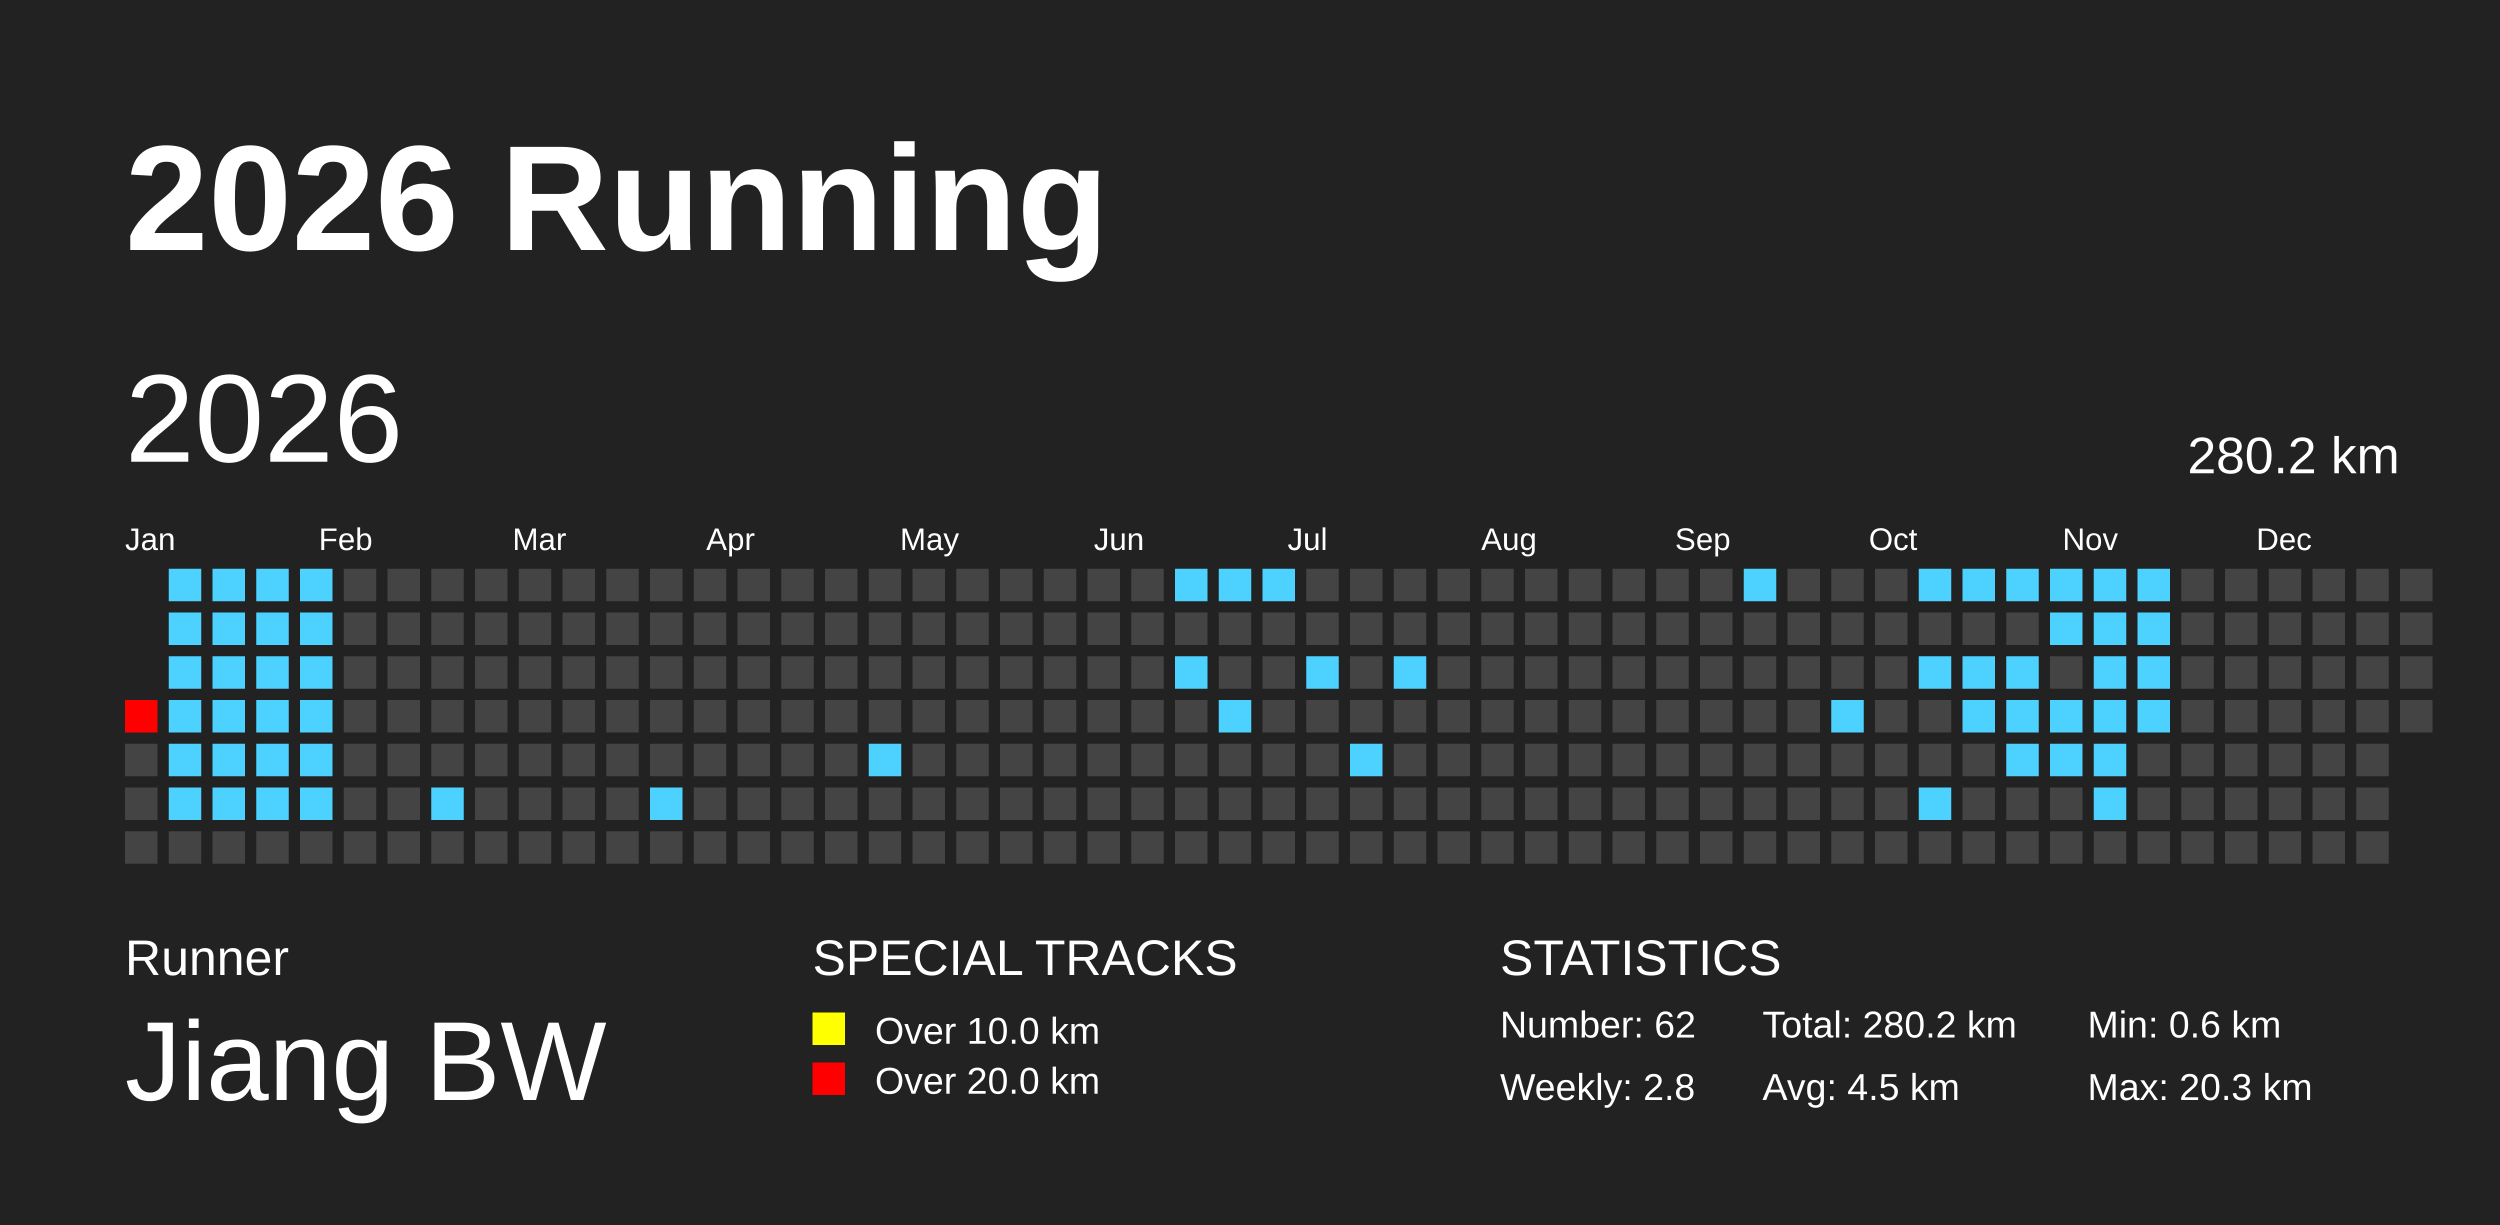
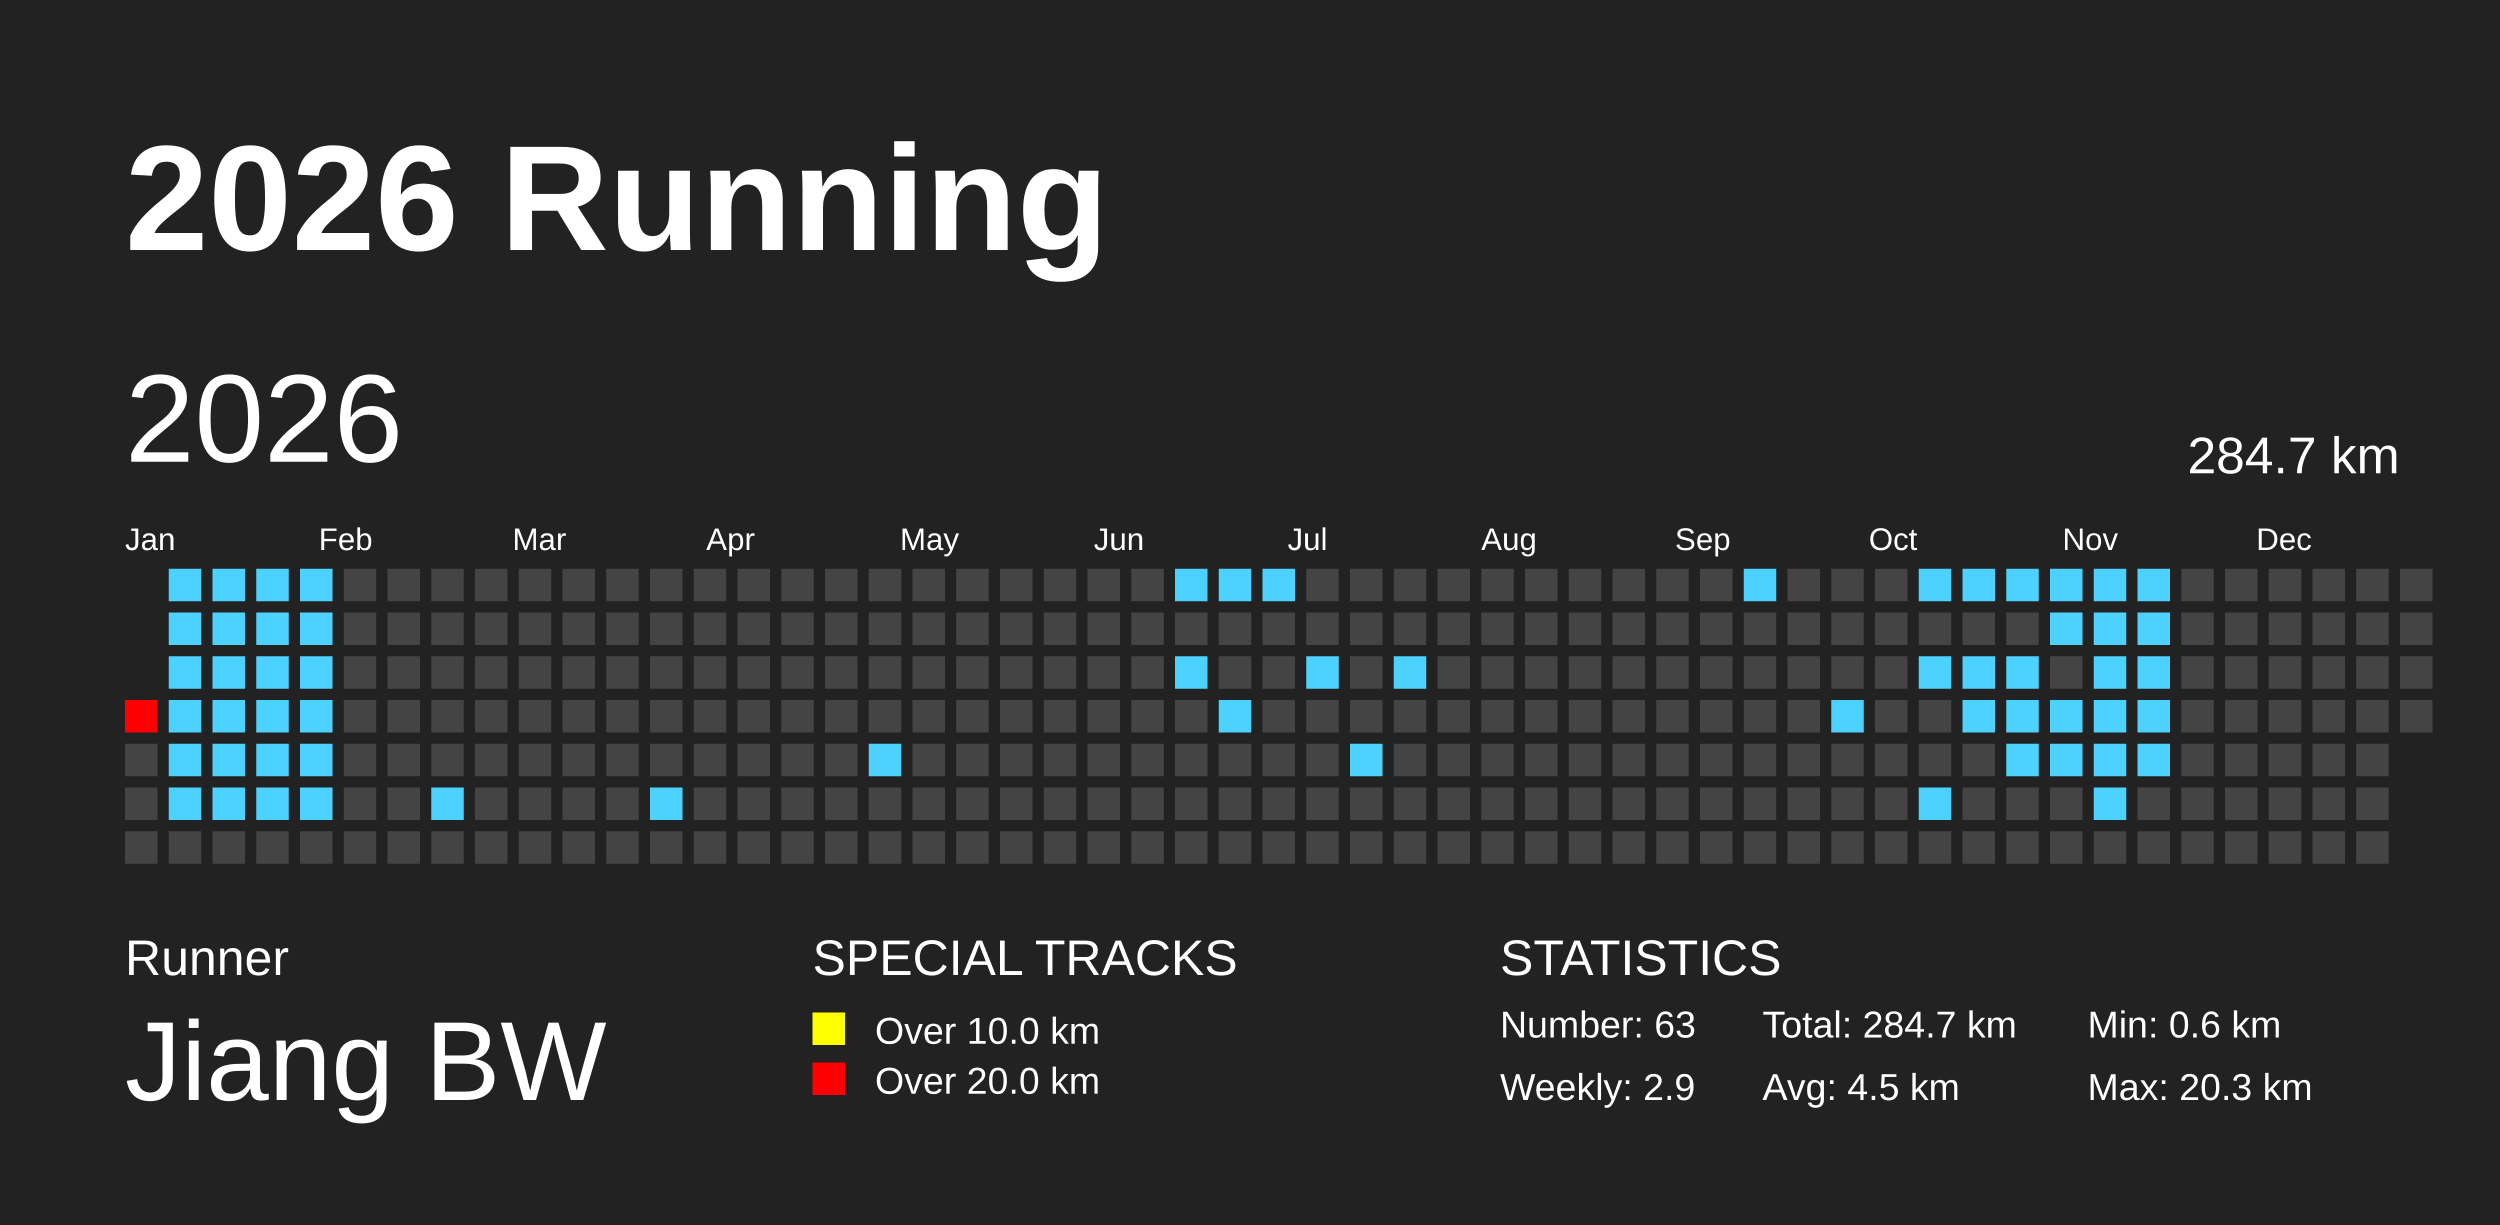
<svg xmlns="http://www.w3.org/2000/svg" baseProfile="full" height="98mm" version="1.1" viewBox="0,0,200,98" width="200mm">
  <defs />
  <rect fill="#222222" height="98" width="200" x="0" y="0" />
  <text fill="#FFFFFF" style="font-size:12px; font-family:Arial; font-weight:bold;" x="10" y="20">2026 Running</text>
  <text fill="#FFFFFF" style="font-size:4px; font-family:Arial" x="10" y="78">Runner</text>
  <text fill="#FFFFFF" style="font-size:9px; font-family:Arial" x="10" y="88">Jiang BW</text>
  <text fill="#FFFFFF" style="font-size:4px; font-family:Arial" x="65" y="78">SPECIAL TRACKS</text>
  <rect fill="yellow" height="2.6" width="2.6" x="65" y="81" />
  <text fill="#FFFFFF" style="font-size:3px; font-family:Arial" x="70" y="83.5">Over 10.0 km</text>
  <rect fill="red" height="2.6" width="2.6" x="65" y="85" />
  <text fill="#FFFFFF" style="font-size:3px; font-family:Arial" x="70" y="87.5">Over 20.0 km</text>
  <text fill="#FFFFFF" style="font-size:4px; font-family:Arial" x="120" y="78">STATISTICS</text>
-   <text fill="#FFFFFF" style="font-size:3px; font-family:Arial" x="120" y="83">Number: 62</text>
-   <text fill="#FFFFFF" style="font-size:3px; font-family:Arial" x="120" y="88">Weekly: 2.8</text>
-   <text fill="#FFFFFF" style="font-size:3px; font-family:Arial" x="141" y="83">Total: 280.2 km</text>
+   <text fill="#FFFFFF" style="font-size:3px; font-family:Arial" x="120" y="83">Number: 63</text>
+   <text fill="#FFFFFF" style="font-size:3px; font-family:Arial" x="120" y="88">Weekly: 2.9</text>
+   <text fill="#FFFFFF" style="font-size:3px; font-family:Arial" x="141" y="83">Total: 284.7 km</text>
  <text fill="#FFFFFF" style="font-size:3px; font-family:Arial" x="141" y="88">Avg: 4.5 km</text>
  <text fill="#FFFFFF" style="font-size:3px; font-family:Arial" x="167" y="83">Min: 0.6 km</text>
  <text fill="#FFFFFF" style="font-size:3px; font-family:Arial" x="167" y="88">Max: 20.3 km</text>
  <text dominant-baseline="hanging" fill="#FFFFFF" style="font-size:10.0px; font-family:Arial;" x="10" y="30">2026</text>
-   <text dominant-baseline="hanging" fill="#FFFFFF" style="font-size:4.125px; font-family:Arial;" x="175" y="35">280.2 km</text>
+   <text dominant-baseline="hanging" fill="#FFFFFF" style="font-size:4.125px; font-family:Arial;" x="175" y="35">284.7 km</text>
  <text fill="#FFFFFF" style="font-size:2.5px; font-family:Arial" x="10.0" y="44">Jan</text>
  <text fill="#FFFFFF" style="font-size:2.5px; font-family:Arial" x="25.5" y="44">Feb</text>
  <text fill="#FFFFFF" style="font-size:2.5px; font-family:Arial" x="41.0" y="44">Mar</text>
  <text fill="#FFFFFF" style="font-size:2.5px; font-family:Arial" x="56.5" y="44">Apr</text>
  <text fill="#FFFFFF" style="font-size:2.5px; font-family:Arial" x="72.0" y="44">May</text>
  <text fill="#FFFFFF" style="font-size:2.5px; font-family:Arial" x="87.5" y="44">Jun</text>
  <text fill="#FFFFFF" style="font-size:2.5px; font-family:Arial" x="103.0" y="44">Jul</text>
  <text fill="#FFFFFF" style="font-size:2.5px; font-family:Arial" x="118.5" y="44">Aug</text>
  <text fill="#FFFFFF" style="font-size:2.5px; font-family:Arial" x="134.0" y="44">Sep</text>
  <text fill="#FFFFFF" style="font-size:2.5px; font-family:Arial" x="149.5" y="44">Oct</text>
  <text fill="#FFFFFF" style="font-size:2.5px; font-family:Arial" x="165.0" y="44">Nov</text>
  <text fill="#FFFFFF" style="font-size:2.5px; font-family:Arial" x="180.5" y="44">Dec</text>
  <rect fill="red" height="2.6" width="2.6" x="10.0" y="56.0" />
  <rect fill="#444444" height="2.6" width="2.6" x="10.0" y="59.5" />
  <rect fill="#444444" height="2.6" width="2.6" x="10.0" y="63.0" />
  <rect fill="#444444" height="2.6" width="2.6" x="10.0" y="66.5" />
  <rect fill="#4dd2ff" height="2.6" width="2.6" x="13.5" y="45.5" />
  <rect fill="#4dd2ff" height="2.6" width="2.6" x="13.5" y="49.0" />
  <rect fill="#4dd2ff" height="2.6" width="2.6" x="13.5" y="52.5" />
  <rect fill="#4dd2ff" height="2.6" width="2.6" x="13.5" y="56.0" />
  <rect fill="#4dd2ff" height="2.6" width="2.6" x="13.5" y="59.5" />
  <rect fill="#4dd2ff" height="2.6" width="2.6" x="13.5" y="63.0" />
  <rect fill="#444444" height="2.6" width="2.6" x="13.5" y="66.5" />
  <rect fill="#4dd2ff" height="2.6" width="2.6" x="17.0" y="45.5" />
  <rect fill="#4dd2ff" height="2.6" width="2.6" x="17.0" y="49.0" />
  <rect fill="#4dd2ff" height="2.6" width="2.6" x="17.0" y="52.5" />
  <rect fill="#4dd2ff" height="2.6" width="2.6" x="17.0" y="56.0" />
  <rect fill="#4dd2ff" height="2.6" width="2.6" x="17.0" y="59.5" />
  <rect fill="#4dd2ff" height="2.6" width="2.6" x="17.0" y="63.0" />
  <rect fill="#444444" height="2.6" width="2.6" x="17.0" y="66.5" />
  <rect fill="#4dd2ff" height="2.6" width="2.6" x="20.5" y="45.5" />
  <rect fill="#4dd2ff" height="2.6" width="2.6" x="20.5" y="49.0" />
  <rect fill="#4dd2ff" height="2.6" width="2.6" x="20.5" y="52.5" />
  <rect fill="#4dd2ff" height="2.6" width="2.6" x="20.5" y="56.0" />
  <rect fill="#4dd2ff" height="2.6" width="2.6" x="20.5" y="59.5" />
  <rect fill="#4dd2ff" height="2.6" width="2.6" x="20.5" y="63.0" />
  <rect fill="#444444" height="2.6" width="2.6" x="20.5" y="66.5" />
  <rect fill="#4dd2ff" height="2.6" width="2.6" x="24.0" y="45.5" />
  <rect fill="#4dd2ff" height="2.6" width="2.6" x="24.0" y="49.0" />
  <rect fill="#4dd2ff" height="2.6" width="2.6" x="24.0" y="52.5" />
  <rect fill="#4dd2ff" height="2.6" width="2.6" x="24.0" y="56.0" />
  <rect fill="#4dd2ff" height="2.6" width="2.6" x="24.0" y="59.5" />
  <rect fill="#4dd2ff" height="2.6" width="2.6" x="24.0" y="63.0" />
  <rect fill="#444444" height="2.6" width="2.6" x="24.0" y="66.5" />
  <rect fill="#444444" height="2.6" width="2.6" x="27.5" y="45.5" />
  <rect fill="#444444" height="2.6" width="2.6" x="27.5" y="49.0" />
  <rect fill="#444444" height="2.6" width="2.6" x="27.5" y="52.5" />
  <rect fill="#444444" height="2.6" width="2.6" x="27.5" y="56.0" />
  <rect fill="#444444" height="2.6" width="2.6" x="27.5" y="59.5" />
  <rect fill="#444444" height="2.6" width="2.6" x="27.5" y="63.0" />
  <rect fill="#444444" height="2.6" width="2.6" x="27.5" y="66.5" />
  <rect fill="#444444" height="2.6" width="2.6" x="31.0" y="45.5" />
  <rect fill="#444444" height="2.6" width="2.6" x="31.0" y="49.0" />
  <rect fill="#444444" height="2.6" width="2.6" x="31.0" y="52.5" />
  <rect fill="#444444" height="2.6" width="2.6" x="31.0" y="56.0" />
  <rect fill="#444444" height="2.6" width="2.6" x="31.0" y="59.5" />
  <rect fill="#444444" height="2.6" width="2.6" x="31.0" y="63.0" />
  <rect fill="#444444" height="2.6" width="2.6" x="31.0" y="66.5" />
  <rect fill="#444444" height="2.6" width="2.6" x="34.5" y="45.5" />
  <rect fill="#444444" height="2.6" width="2.6" x="34.5" y="49.0" />
  <rect fill="#444444" height="2.6" width="2.6" x="34.5" y="52.5" />
  <rect fill="#444444" height="2.6" width="2.6" x="34.5" y="56.0" />
  <rect fill="#444444" height="2.6" width="2.6" x="34.5" y="59.5" />
  <rect fill="#4dd2ff" height="2.6" width="2.6" x="34.5" y="63.0" />
  <rect fill="#444444" height="2.6" width="2.6" x="34.5" y="66.5" />
  <rect fill="#444444" height="2.6" width="2.6" x="38.0" y="45.5" />
  <rect fill="#444444" height="2.6" width="2.6" x="38.0" y="49.0" />
  <rect fill="#444444" height="2.6" width="2.6" x="38.0" y="52.5" />
  <rect fill="#444444" height="2.6" width="2.6" x="38.0" y="56.0" />
  <rect fill="#444444" height="2.6" width="2.6" x="38.0" y="59.5" />
  <rect fill="#444444" height="2.6" width="2.6" x="38.0" y="63.0" />
  <rect fill="#444444" height="2.6" width="2.6" x="38.0" y="66.5" />
  <rect fill="#444444" height="2.6" width="2.6" x="41.5" y="45.5" />
  <rect fill="#444444" height="2.6" width="2.6" x="41.5" y="49.0" />
  <rect fill="#444444" height="2.6" width="2.6" x="41.5" y="52.5" />
  <rect fill="#444444" height="2.6" width="2.6" x="41.5" y="56.0" />
  <rect fill="#444444" height="2.6" width="2.6" x="41.5" y="59.5" />
  <rect fill="#444444" height="2.6" width="2.6" x="41.5" y="63.0" />
  <rect fill="#444444" height="2.6" width="2.6" x="41.5" y="66.5" />
  <rect fill="#444444" height="2.6" width="2.6" x="45.0" y="45.5" />
  <rect fill="#444444" height="2.6" width="2.6" x="45.0" y="49.0" />
  <rect fill="#444444" height="2.6" width="2.6" x="45.0" y="52.5" />
  <rect fill="#444444" height="2.6" width="2.6" x="45.0" y="56.0" />
  <rect fill="#444444" height="2.6" width="2.6" x="45.0" y="59.5" />
  <rect fill="#444444" height="2.6" width="2.6" x="45.0" y="63.0" />
  <rect fill="#444444" height="2.6" width="2.6" x="45.0" y="66.5" />
  <rect fill="#444444" height="2.6" width="2.6" x="48.5" y="45.5" />
  <rect fill="#444444" height="2.6" width="2.6" x="48.5" y="49.0" />
  <rect fill="#444444" height="2.6" width="2.6" x="48.5" y="52.5" />
  <rect fill="#444444" height="2.6" width="2.6" x="48.5" y="56.0" />
  <rect fill="#444444" height="2.6" width="2.6" x="48.5" y="59.5" />
  <rect fill="#444444" height="2.6" width="2.6" x="48.5" y="63.0" />
  <rect fill="#444444" height="2.6" width="2.6" x="48.5" y="66.5" />
  <rect fill="#444444" height="2.6" width="2.6" x="52.0" y="45.5" />
  <rect fill="#444444" height="2.6" width="2.6" x="52.0" y="49.0" />
  <rect fill="#444444" height="2.6" width="2.6" x="52.0" y="52.5" />
  <rect fill="#444444" height="2.6" width="2.6" x="52.0" y="56.0" />
  <rect fill="#444444" height="2.6" width="2.6" x="52.0" y="59.5" />
  <rect fill="#4dd2ff" height="2.6" width="2.6" x="52.0" y="63.0" />
  <rect fill="#444444" height="2.6" width="2.6" x="52.0" y="66.5" />
  <rect fill="#444444" height="2.6" width="2.6" x="55.5" y="45.5" />
  <rect fill="#444444" height="2.6" width="2.6" x="55.5" y="49.0" />
  <rect fill="#444444" height="2.6" width="2.6" x="55.5" y="52.5" />
  <rect fill="#444444" height="2.6" width="2.6" x="55.5" y="56.0" />
  <rect fill="#444444" height="2.6" width="2.6" x="55.5" y="59.5" />
  <rect fill="#444444" height="2.6" width="2.6" x="55.5" y="63.0" />
  <rect fill="#444444" height="2.6" width="2.6" x="55.5" y="66.5" />
  <rect fill="#444444" height="2.6" width="2.6" x="59.0" y="45.5" />
  <rect fill="#444444" height="2.6" width="2.6" x="59.0" y="49.0" />
  <rect fill="#444444" height="2.6" width="2.6" x="59.0" y="52.5" />
  <rect fill="#444444" height="2.6" width="2.6" x="59.0" y="56.0" />
  <rect fill="#444444" height="2.6" width="2.6" x="59.0" y="59.5" />
  <rect fill="#444444" height="2.6" width="2.6" x="59.0" y="63.0" />
  <rect fill="#444444" height="2.6" width="2.6" x="59.0" y="66.5" />
  <rect fill="#444444" height="2.6" width="2.6" x="62.5" y="45.5" />
  <rect fill="#444444" height="2.6" width="2.6" x="62.5" y="49.0" />
  <rect fill="#444444" height="2.6" width="2.6" x="62.5" y="52.5" />
  <rect fill="#444444" height="2.6" width="2.6" x="62.5" y="56.0" />
  <rect fill="#444444" height="2.6" width="2.6" x="62.5" y="59.5" />
  <rect fill="#444444" height="2.6" width="2.6" x="62.5" y="63.0" />
  <rect fill="#444444" height="2.6" width="2.6" x="62.5" y="66.5" />
  <rect fill="#444444" height="2.6" width="2.6" x="66.0" y="45.5" />
  <rect fill="#444444" height="2.6" width="2.6" x="66.0" y="49.0" />
  <rect fill="#444444" height="2.6" width="2.6" x="66.0" y="52.5" />
  <rect fill="#444444" height="2.6" width="2.6" x="66.0" y="56.0" />
  <rect fill="#444444" height="2.6" width="2.6" x="66.0" y="59.5" />
  <rect fill="#444444" height="2.6" width="2.6" x="66.0" y="63.0" />
  <rect fill="#444444" height="2.6" width="2.6" x="66.0" y="66.5" />
  <rect fill="#444444" height="2.6" width="2.6" x="69.5" y="45.5" />
  <rect fill="#444444" height="2.6" width="2.6" x="69.5" y="49.0" />
  <rect fill="#444444" height="2.6" width="2.6" x="69.5" y="52.5" />
  <rect fill="#444444" height="2.6" width="2.6" x="69.5" y="56.0" />
  <rect fill="#4dd2ff" height="2.6" width="2.6" x="69.5" y="59.5" />
  <rect fill="#444444" height="2.6" width="2.6" x="69.5" y="63.0" />
  <rect fill="#444444" height="2.6" width="2.6" x="69.5" y="66.5" />
  <rect fill="#444444" height="2.6" width="2.6" x="73.0" y="45.5" />
  <rect fill="#444444" height="2.6" width="2.6" x="73.0" y="49.0" />
  <rect fill="#444444" height="2.6" width="2.6" x="73.0" y="52.5" />
  <rect fill="#444444" height="2.6" width="2.6" x="73.0" y="56.0" />
  <rect fill="#444444" height="2.6" width="2.6" x="73.0" y="59.5" />
  <rect fill="#444444" height="2.6" width="2.6" x="73.0" y="63.0" />
  <rect fill="#444444" height="2.6" width="2.6" x="73.0" y="66.5" />
  <rect fill="#444444" height="2.6" width="2.6" x="76.5" y="45.5" />
  <rect fill="#444444" height="2.6" width="2.6" x="76.5" y="49.0" />
  <rect fill="#444444" height="2.6" width="2.6" x="76.5" y="52.5" />
  <rect fill="#444444" height="2.6" width="2.6" x="76.5" y="56.0" />
  <rect fill="#444444" height="2.6" width="2.6" x="76.5" y="59.5" />
  <rect fill="#444444" height="2.6" width="2.6" x="76.5" y="63.0" />
  <rect fill="#444444" height="2.6" width="2.6" x="76.5" y="66.5" />
  <rect fill="#444444" height="2.6" width="2.6" x="80.0" y="45.5" />
  <rect fill="#444444" height="2.6" width="2.6" x="80.0" y="49.0" />
  <rect fill="#444444" height="2.6" width="2.6" x="80.0" y="52.5" />
  <rect fill="#444444" height="2.6" width="2.6" x="80.0" y="56.0" />
  <rect fill="#444444" height="2.6" width="2.6" x="80.0" y="59.5" />
  <rect fill="#444444" height="2.6" width="2.6" x="80.0" y="63.0" />
  <rect fill="#444444" height="2.6" width="2.6" x="80.0" y="66.5" />
  <rect fill="#444444" height="2.6" width="2.6" x="83.5" y="45.5" />
  <rect fill="#444444" height="2.6" width="2.6" x="83.5" y="49.0" />
  <rect fill="#444444" height="2.6" width="2.6" x="83.5" y="52.5" />
  <rect fill="#444444" height="2.6" width="2.6" x="83.5" y="56.0" />
  <rect fill="#444444" height="2.6" width="2.6" x="83.5" y="59.5" />
  <rect fill="#444444" height="2.6" width="2.6" x="83.5" y="63.0" />
  <rect fill="#444444" height="2.6" width="2.6" x="83.5" y="66.5" />
  <rect fill="#444444" height="2.6" width="2.6" x="87.0" y="45.5" />
  <rect fill="#444444" height="2.6" width="2.6" x="87.0" y="49.0" />
  <rect fill="#444444" height="2.6" width="2.6" x="87.0" y="52.5" />
  <rect fill="#444444" height="2.6" width="2.6" x="87.0" y="56.0" />
  <rect fill="#444444" height="2.6" width="2.6" x="87.0" y="59.5" />
  <rect fill="#444444" height="2.6" width="2.6" x="87.0" y="63.0" />
  <rect fill="#444444" height="2.6" width="2.6" x="87.0" y="66.5" />
  <rect fill="#444444" height="2.6" width="2.6" x="90.5" y="45.5" />
  <rect fill="#444444" height="2.6" width="2.6" x="90.5" y="49.0" />
  <rect fill="#444444" height="2.6" width="2.6" x="90.5" y="52.5" />
  <rect fill="#444444" height="2.6" width="2.6" x="90.5" y="56.0" />
  <rect fill="#444444" height="2.6" width="2.6" x="90.5" y="59.5" />
  <rect fill="#444444" height="2.6" width="2.6" x="90.5" y="63.0" />
  <rect fill="#444444" height="2.6" width="2.6" x="90.5" y="66.5" />
  <rect fill="#4dd2ff" height="2.6" width="2.6" x="94.0" y="45.5" />
  <rect fill="#444444" height="2.6" width="2.6" x="94.0" y="49.0" />
  <rect fill="#4dd2ff" height="2.6" width="2.6" x="94.0" y="52.5" />
  <rect fill="#444444" height="2.6" width="2.6" x="94.0" y="56.0" />
  <rect fill="#444444" height="2.6" width="2.6" x="94.0" y="59.5" />
  <rect fill="#444444" height="2.6" width="2.6" x="94.0" y="63.0" />
  <rect fill="#444444" height="2.6" width="2.6" x="94.0" y="66.5" />
  <rect fill="#4dd2ff" height="2.6" width="2.6" x="97.5" y="45.5" />
  <rect fill="#444444" height="2.6" width="2.6" x="97.5" y="49.0" />
  <rect fill="#444444" height="2.6" width="2.6" x="97.5" y="52.5" />
  <rect fill="#4dd2ff" height="2.6" width="2.6" x="97.5" y="56.0" />
  <rect fill="#444444" height="2.6" width="2.6" x="97.5" y="59.5" />
  <rect fill="#444444" height="2.6" width="2.6" x="97.5" y="63.0" />
  <rect fill="#444444" height="2.6" width="2.6" x="97.5" y="66.5" />
  <rect fill="#4dd2ff" height="2.6" width="2.6" x="101.0" y="45.5" />
  <rect fill="#444444" height="2.6" width="2.6" x="101.0" y="49.0" />
  <rect fill="#444444" height="2.6" width="2.6" x="101.0" y="52.5" />
  <rect fill="#444444" height="2.6" width="2.6" x="101.0" y="56.0" />
  <rect fill="#444444" height="2.6" width="2.6" x="101.0" y="59.5" />
  <rect fill="#444444" height="2.6" width="2.6" x="101.0" y="63.0" />
  <rect fill="#444444" height="2.6" width="2.6" x="101.0" y="66.5" />
  <rect fill="#444444" height="2.6" width="2.6" x="104.5" y="45.5" />
  <rect fill="#444444" height="2.6" width="2.6" x="104.5" y="49.0" />
  <rect fill="#4dd2ff" height="2.6" width="2.6" x="104.5" y="52.5" />
  <rect fill="#444444" height="2.6" width="2.6" x="104.5" y="56.0" />
  <rect fill="#444444" height="2.6" width="2.6" x="104.5" y="59.5" />
  <rect fill="#444444" height="2.6" width="2.6" x="104.5" y="63.0" />
  <rect fill="#444444" height="2.6" width="2.6" x="104.5" y="66.5" />
  <rect fill="#444444" height="2.6" width="2.6" x="108.0" y="45.5" />
  <rect fill="#444444" height="2.6" width="2.6" x="108.0" y="49.0" />
  <rect fill="#444444" height="2.6" width="2.6" x="108.0" y="52.5" />
  <rect fill="#444444" height="2.6" width="2.6" x="108.0" y="56.0" />
  <rect fill="#4dd2ff" height="2.6" width="2.6" x="108.0" y="59.5" />
  <rect fill="#444444" height="2.6" width="2.6" x="108.0" y="63.0" />
  <rect fill="#444444" height="2.6" width="2.6" x="108.0" y="66.5" />
  <rect fill="#444444" height="2.6" width="2.6" x="111.5" y="45.5" />
  <rect fill="#444444" height="2.6" width="2.6" x="111.5" y="49.0" />
  <rect fill="#4dd2ff" height="2.6" width="2.6" x="111.5" y="52.5" />
  <rect fill="#444444" height="2.6" width="2.6" x="111.5" y="56.0" />
  <rect fill="#444444" height="2.6" width="2.6" x="111.5" y="59.5" />
  <rect fill="#444444" height="2.6" width="2.6" x="111.5" y="63.0" />
  <rect fill="#444444" height="2.6" width="2.6" x="111.5" y="66.5" />
  <rect fill="#444444" height="2.6" width="2.6" x="115.0" y="45.5" />
  <rect fill="#444444" height="2.6" width="2.6" x="115.0" y="49.0" />
  <rect fill="#444444" height="2.6" width="2.6" x="115.0" y="52.5" />
  <rect fill="#444444" height="2.6" width="2.6" x="115.0" y="56.0" />
  <rect fill="#444444" height="2.6" width="2.6" x="115.0" y="59.5" />
  <rect fill="#444444" height="2.6" width="2.6" x="115.0" y="63.0" />
  <rect fill="#444444" height="2.6" width="2.6" x="115.0" y="66.5" />
  <rect fill="#444444" height="2.6" width="2.6" x="118.5" y="45.5" />
  <rect fill="#444444" height="2.6" width="2.6" x="118.5" y="49.0" />
  <rect fill="#444444" height="2.6" width="2.6" x="118.5" y="52.5" />
  <rect fill="#444444" height="2.6" width="2.6" x="118.5" y="56.0" />
  <rect fill="#444444" height="2.6" width="2.6" x="118.5" y="59.5" />
  <rect fill="#444444" height="2.6" width="2.6" x="118.5" y="63.0" />
  <rect fill="#444444" height="2.6" width="2.6" x="118.5" y="66.5" />
  <rect fill="#444444" height="2.6" width="2.6" x="122.0" y="45.5" />
  <rect fill="#444444" height="2.6" width="2.6" x="122.0" y="49.0" />
  <rect fill="#444444" height="2.6" width="2.6" x="122.0" y="52.5" />
  <rect fill="#444444" height="2.6" width="2.6" x="122.0" y="56.0" />
  <rect fill="#444444" height="2.6" width="2.6" x="122.0" y="59.5" />
  <rect fill="#444444" height="2.6" width="2.6" x="122.0" y="63.0" />
  <rect fill="#444444" height="2.6" width="2.6" x="122.0" y="66.5" />
  <rect fill="#444444" height="2.6" width="2.6" x="125.5" y="45.5" />
  <rect fill="#444444" height="2.6" width="2.6" x="125.5" y="49.0" />
  <rect fill="#444444" height="2.6" width="2.6" x="125.5" y="52.5" />
  <rect fill="#444444" height="2.6" width="2.6" x="125.5" y="56.0" />
  <rect fill="#444444" height="2.6" width="2.6" x="125.5" y="59.5" />
  <rect fill="#444444" height="2.6" width="2.6" x="125.5" y="63.0" />
  <rect fill="#444444" height="2.6" width="2.6" x="125.5" y="66.5" />
  <rect fill="#444444" height="2.6" width="2.6" x="129.0" y="45.5" />
  <rect fill="#444444" height="2.6" width="2.6" x="129.0" y="49.0" />
  <rect fill="#444444" height="2.6" width="2.6" x="129.0" y="52.5" />
  <rect fill="#444444" height="2.6" width="2.6" x="129.0" y="56.0" />
  <rect fill="#444444" height="2.6" width="2.6" x="129.0" y="59.5" />
  <rect fill="#444444" height="2.6" width="2.6" x="129.0" y="63.0" />
  <rect fill="#444444" height="2.6" width="2.6" x="129.0" y="66.5" />
  <rect fill="#444444" height="2.6" width="2.6" x="132.5" y="45.5" />
  <rect fill="#444444" height="2.6" width="2.6" x="132.5" y="49.0" />
  <rect fill="#444444" height="2.6" width="2.6" x="132.5" y="52.5" />
  <rect fill="#444444" height="2.6" width="2.6" x="132.5" y="56.0" />
  <rect fill="#444444" height="2.6" width="2.6" x="132.5" y="59.5" />
  <rect fill="#444444" height="2.6" width="2.6" x="132.5" y="63.0" />
  <rect fill="#444444" height="2.6" width="2.6" x="132.5" y="66.5" />
  <rect fill="#444444" height="2.6" width="2.6" x="136.0" y="45.5" />
  <rect fill="#444444" height="2.6" width="2.6" x="136.0" y="49.0" />
  <rect fill="#444444" height="2.6" width="2.6" x="136.0" y="52.5" />
  <rect fill="#444444" height="2.6" width="2.6" x="136.0" y="56.0" />
  <rect fill="#444444" height="2.6" width="2.6" x="136.0" y="59.5" />
  <rect fill="#444444" height="2.6" width="2.6" x="136.0" y="63.0" />
  <rect fill="#444444" height="2.6" width="2.6" x="136.0" y="66.5" />
  <rect fill="#4dd2ff" height="2.6" width="2.6" x="139.5" y="45.5" />
  <rect fill="#444444" height="2.6" width="2.6" x="139.5" y="49.0" />
  <rect fill="#444444" height="2.6" width="2.6" x="139.5" y="52.5" />
  <rect fill="#444444" height="2.6" width="2.6" x="139.5" y="56.0" />
  <rect fill="#444444" height="2.6" width="2.6" x="139.5" y="59.5" />
  <rect fill="#444444" height="2.6" width="2.6" x="139.5" y="63.0" />
  <rect fill="#444444" height="2.6" width="2.6" x="139.5" y="66.5" />
  <rect fill="#444444" height="2.6" width="2.6" x="143.0" y="45.5" />
  <rect fill="#444444" height="2.6" width="2.6" x="143.0" y="49.0" />
  <rect fill="#444444" height="2.6" width="2.6" x="143.0" y="52.5" />
  <rect fill="#444444" height="2.6" width="2.6" x="143.0" y="56.0" />
  <rect fill="#444444" height="2.6" width="2.6" x="143.0" y="59.5" />
  <rect fill="#444444" height="2.6" width="2.6" x="143.0" y="63.0" />
  <rect fill="#444444" height="2.6" width="2.6" x="143.0" y="66.5" />
  <rect fill="#444444" height="2.6" width="2.6" x="146.5" y="45.5" />
  <rect fill="#444444" height="2.6" width="2.6" x="146.5" y="49.0" />
  <rect fill="#444444" height="2.6" width="2.6" x="146.5" y="52.5" />
  <rect fill="#4dd2ff" height="2.6" width="2.6" x="146.5" y="56.0" />
  <rect fill="#444444" height="2.6" width="2.6" x="146.5" y="59.5" />
  <rect fill="#444444" height="2.6" width="2.6" x="146.5" y="63.0" />
  <rect fill="#444444" height="2.6" width="2.6" x="146.5" y="66.5" />
  <rect fill="#444444" height="2.6" width="2.6" x="150.0" y="45.5" />
  <rect fill="#444444" height="2.6" width="2.6" x="150.0" y="49.0" />
  <rect fill="#444444" height="2.6" width="2.6" x="150.0" y="52.5" />
  <rect fill="#444444" height="2.6" width="2.6" x="150.0" y="56.0" />
  <rect fill="#444444" height="2.6" width="2.6" x="150.0" y="59.5" />
  <rect fill="#444444" height="2.6" width="2.6" x="150.0" y="63.0" />
  <rect fill="#444444" height="2.6" width="2.6" x="150.0" y="66.5" />
  <rect fill="#4dd2ff" height="2.6" width="2.6" x="153.5" y="45.5" />
  <rect fill="#444444" height="2.6" width="2.6" x="153.5" y="49.0" />
  <rect fill="#4dd2ff" height="2.6" width="2.6" x="153.5" y="52.5" />
  <rect fill="#444444" height="2.6" width="2.6" x="153.5" y="56.0" />
  <rect fill="#444444" height="2.6" width="2.6" x="153.5" y="59.5" />
  <rect fill="#4dd2ff" height="2.6" width="2.6" x="153.5" y="63.0" />
  <rect fill="#444444" height="2.6" width="2.6" x="153.5" y="66.5" />
  <rect fill="#4dd2ff" height="2.6" width="2.6" x="157.0" y="45.5" />
  <rect fill="#444444" height="2.6" width="2.6" x="157.0" y="49.0" />
  <rect fill="#4dd2ff" height="2.6" width="2.6" x="157.0" y="52.5" />
  <rect fill="#4dd2ff" height="2.6" width="2.6" x="157.0" y="56.0" />
  <rect fill="#444444" height="2.6" width="2.6" x="157.0" y="59.5" />
  <rect fill="#444444" height="2.6" width="2.6" x="157.0" y="63.0" />
  <rect fill="#444444" height="2.6" width="2.6" x="157.0" y="66.5" />
  <rect fill="#4dd2ff" height="2.6" width="2.6" x="160.5" y="45.5" />
  <rect fill="#444444" height="2.6" width="2.6" x="160.5" y="49.0" />
  <rect fill="#4dd2ff" height="2.6" width="2.6" x="160.5" y="52.5" />
  <rect fill="#4dd2ff" height="2.6" width="2.6" x="160.5" y="56.0" />
  <rect fill="#4dd2ff" height="2.6" width="2.6" x="160.5" y="59.5" />
  <rect fill="#444444" height="2.6" width="2.6" x="160.5" y="63.0" />
  <rect fill="#444444" height="2.6" width="2.6" x="160.5" y="66.5" />
  <rect fill="#4dd2ff" height="2.6" width="2.6" x="164.0" y="45.5" />
  <rect fill="#4dd2ff" height="2.6" width="2.6" x="164.0" y="49.0" />
  <rect fill="#444444" height="2.6" width="2.6" x="164.0" y="52.5" />
  <rect fill="#4dd2ff" height="2.6" width="2.6" x="164.0" y="56.0" />
  <rect fill="#4dd2ff" height="2.6" width="2.6" x="164.0" y="59.5" />
  <rect fill="#444444" height="2.6" width="2.6" x="164.0" y="63.0" />
  <rect fill="#444444" height="2.6" width="2.6" x="164.0" y="66.5" />
  <rect fill="#4dd2ff" height="2.6" width="2.6" x="167.5" y="45.5" />
  <rect fill="#4dd2ff" height="2.6" width="2.6" x="167.5" y="49.0" />
  <rect fill="#4dd2ff" height="2.6" width="2.6" x="167.5" y="52.5" />
  <rect fill="#4dd2ff" height="2.6" width="2.6" x="167.5" y="56.0" />
  <rect fill="#4dd2ff" height="2.6" width="2.6" x="167.5" y="59.5" />
  <rect fill="#4dd2ff" height="2.6" width="2.6" x="167.5" y="63.0" />
  <rect fill="#444444" height="2.6" width="2.6" x="167.5" y="66.5" />
  <rect fill="#4dd2ff" height="2.6" width="2.6" x="171.0" y="45.5" />
  <rect fill="#4dd2ff" height="2.6" width="2.6" x="171.0" y="49.0" />
  <rect fill="#4dd2ff" height="2.6" width="2.6" x="171.0" y="52.5" />
  <rect fill="#4dd2ff" height="2.6" width="2.6" x="171.0" y="56.0" />
-   <rect fill="#444444" height="2.6" width="2.6" x="171.0" y="59.5" />
+   <rect fill="#4dd2ff" height="2.6" width="2.6" x="171.0" y="59.5" />
  <rect fill="#444444" height="2.6" width="2.6" x="171.0" y="63.0" />
  <rect fill="#444444" height="2.6" width="2.6" x="171.0" y="66.5" />
  <rect fill="#444444" height="2.6" width="2.6" x="174.5" y="45.5" />
  <rect fill="#444444" height="2.6" width="2.6" x="174.5" y="49.0" />
  <rect fill="#444444" height="2.6" width="2.6" x="174.5" y="52.5" />
  <rect fill="#444444" height="2.6" width="2.6" x="174.5" y="56.0" />
  <rect fill="#444444" height="2.6" width="2.6" x="174.5" y="59.5" />
  <rect fill="#444444" height="2.6" width="2.6" x="174.5" y="63.0" />
  <rect fill="#444444" height="2.6" width="2.6" x="174.5" y="66.5" />
  <rect fill="#444444" height="2.6" width="2.6" x="178.0" y="45.5" />
  <rect fill="#444444" height="2.6" width="2.6" x="178.0" y="49.0" />
  <rect fill="#444444" height="2.6" width="2.6" x="178.0" y="52.5" />
  <rect fill="#444444" height="2.6" width="2.6" x="178.0" y="56.0" />
  <rect fill="#444444" height="2.6" width="2.6" x="178.0" y="59.5" />
  <rect fill="#444444" height="2.6" width="2.6" x="178.0" y="63.0" />
  <rect fill="#444444" height="2.6" width="2.6" x="178.0" y="66.5" />
  <rect fill="#444444" height="2.6" width="2.6" x="181.5" y="45.5" />
  <rect fill="#444444" height="2.6" width="2.6" x="181.5" y="49.0" />
  <rect fill="#444444" height="2.6" width="2.6" x="181.5" y="52.5" />
  <rect fill="#444444" height="2.6" width="2.6" x="181.5" y="56.0" />
  <rect fill="#444444" height="2.6" width="2.6" x="181.5" y="59.5" />
  <rect fill="#444444" height="2.6" width="2.6" x="181.5" y="63.0" />
  <rect fill="#444444" height="2.6" width="2.6" x="181.5" y="66.5" />
  <rect fill="#444444" height="2.6" width="2.6" x="185.0" y="45.5" />
  <rect fill="#444444" height="2.6" width="2.6" x="185.0" y="49.0" />
  <rect fill="#444444" height="2.6" width="2.6" x="185.0" y="52.5" />
  <rect fill="#444444" height="2.6" width="2.6" x="185.0" y="56.0" />
  <rect fill="#444444" height="2.6" width="2.6" x="185.0" y="59.5" />
  <rect fill="#444444" height="2.6" width="2.6" x="185.0" y="63.0" />
  <rect fill="#444444" height="2.6" width="2.6" x="185.0" y="66.5" />
  <rect fill="#444444" height="2.6" width="2.6" x="188.5" y="45.5" />
  <rect fill="#444444" height="2.6" width="2.6" x="188.5" y="49.0" />
  <rect fill="#444444" height="2.6" width="2.6" x="188.5" y="52.5" />
  <rect fill="#444444" height="2.6" width="2.6" x="188.5" y="56.0" />
  <rect fill="#444444" height="2.6" width="2.6" x="188.5" y="59.5" />
  <rect fill="#444444" height="2.6" width="2.6" x="188.5" y="63.0" />
  <rect fill="#444444" height="2.6" width="2.6" x="188.5" y="66.5" />
  <rect fill="#444444" height="2.6" width="2.6" x="192.0" y="45.5" />
  <rect fill="#444444" height="2.6" width="2.6" x="192.0" y="49.0" />
  <rect fill="#444444" height="2.6" width="2.6" x="192.0" y="52.5" />
  <rect fill="#444444" height="2.6" width="2.6" x="192.0" y="56.0" />
</svg>
